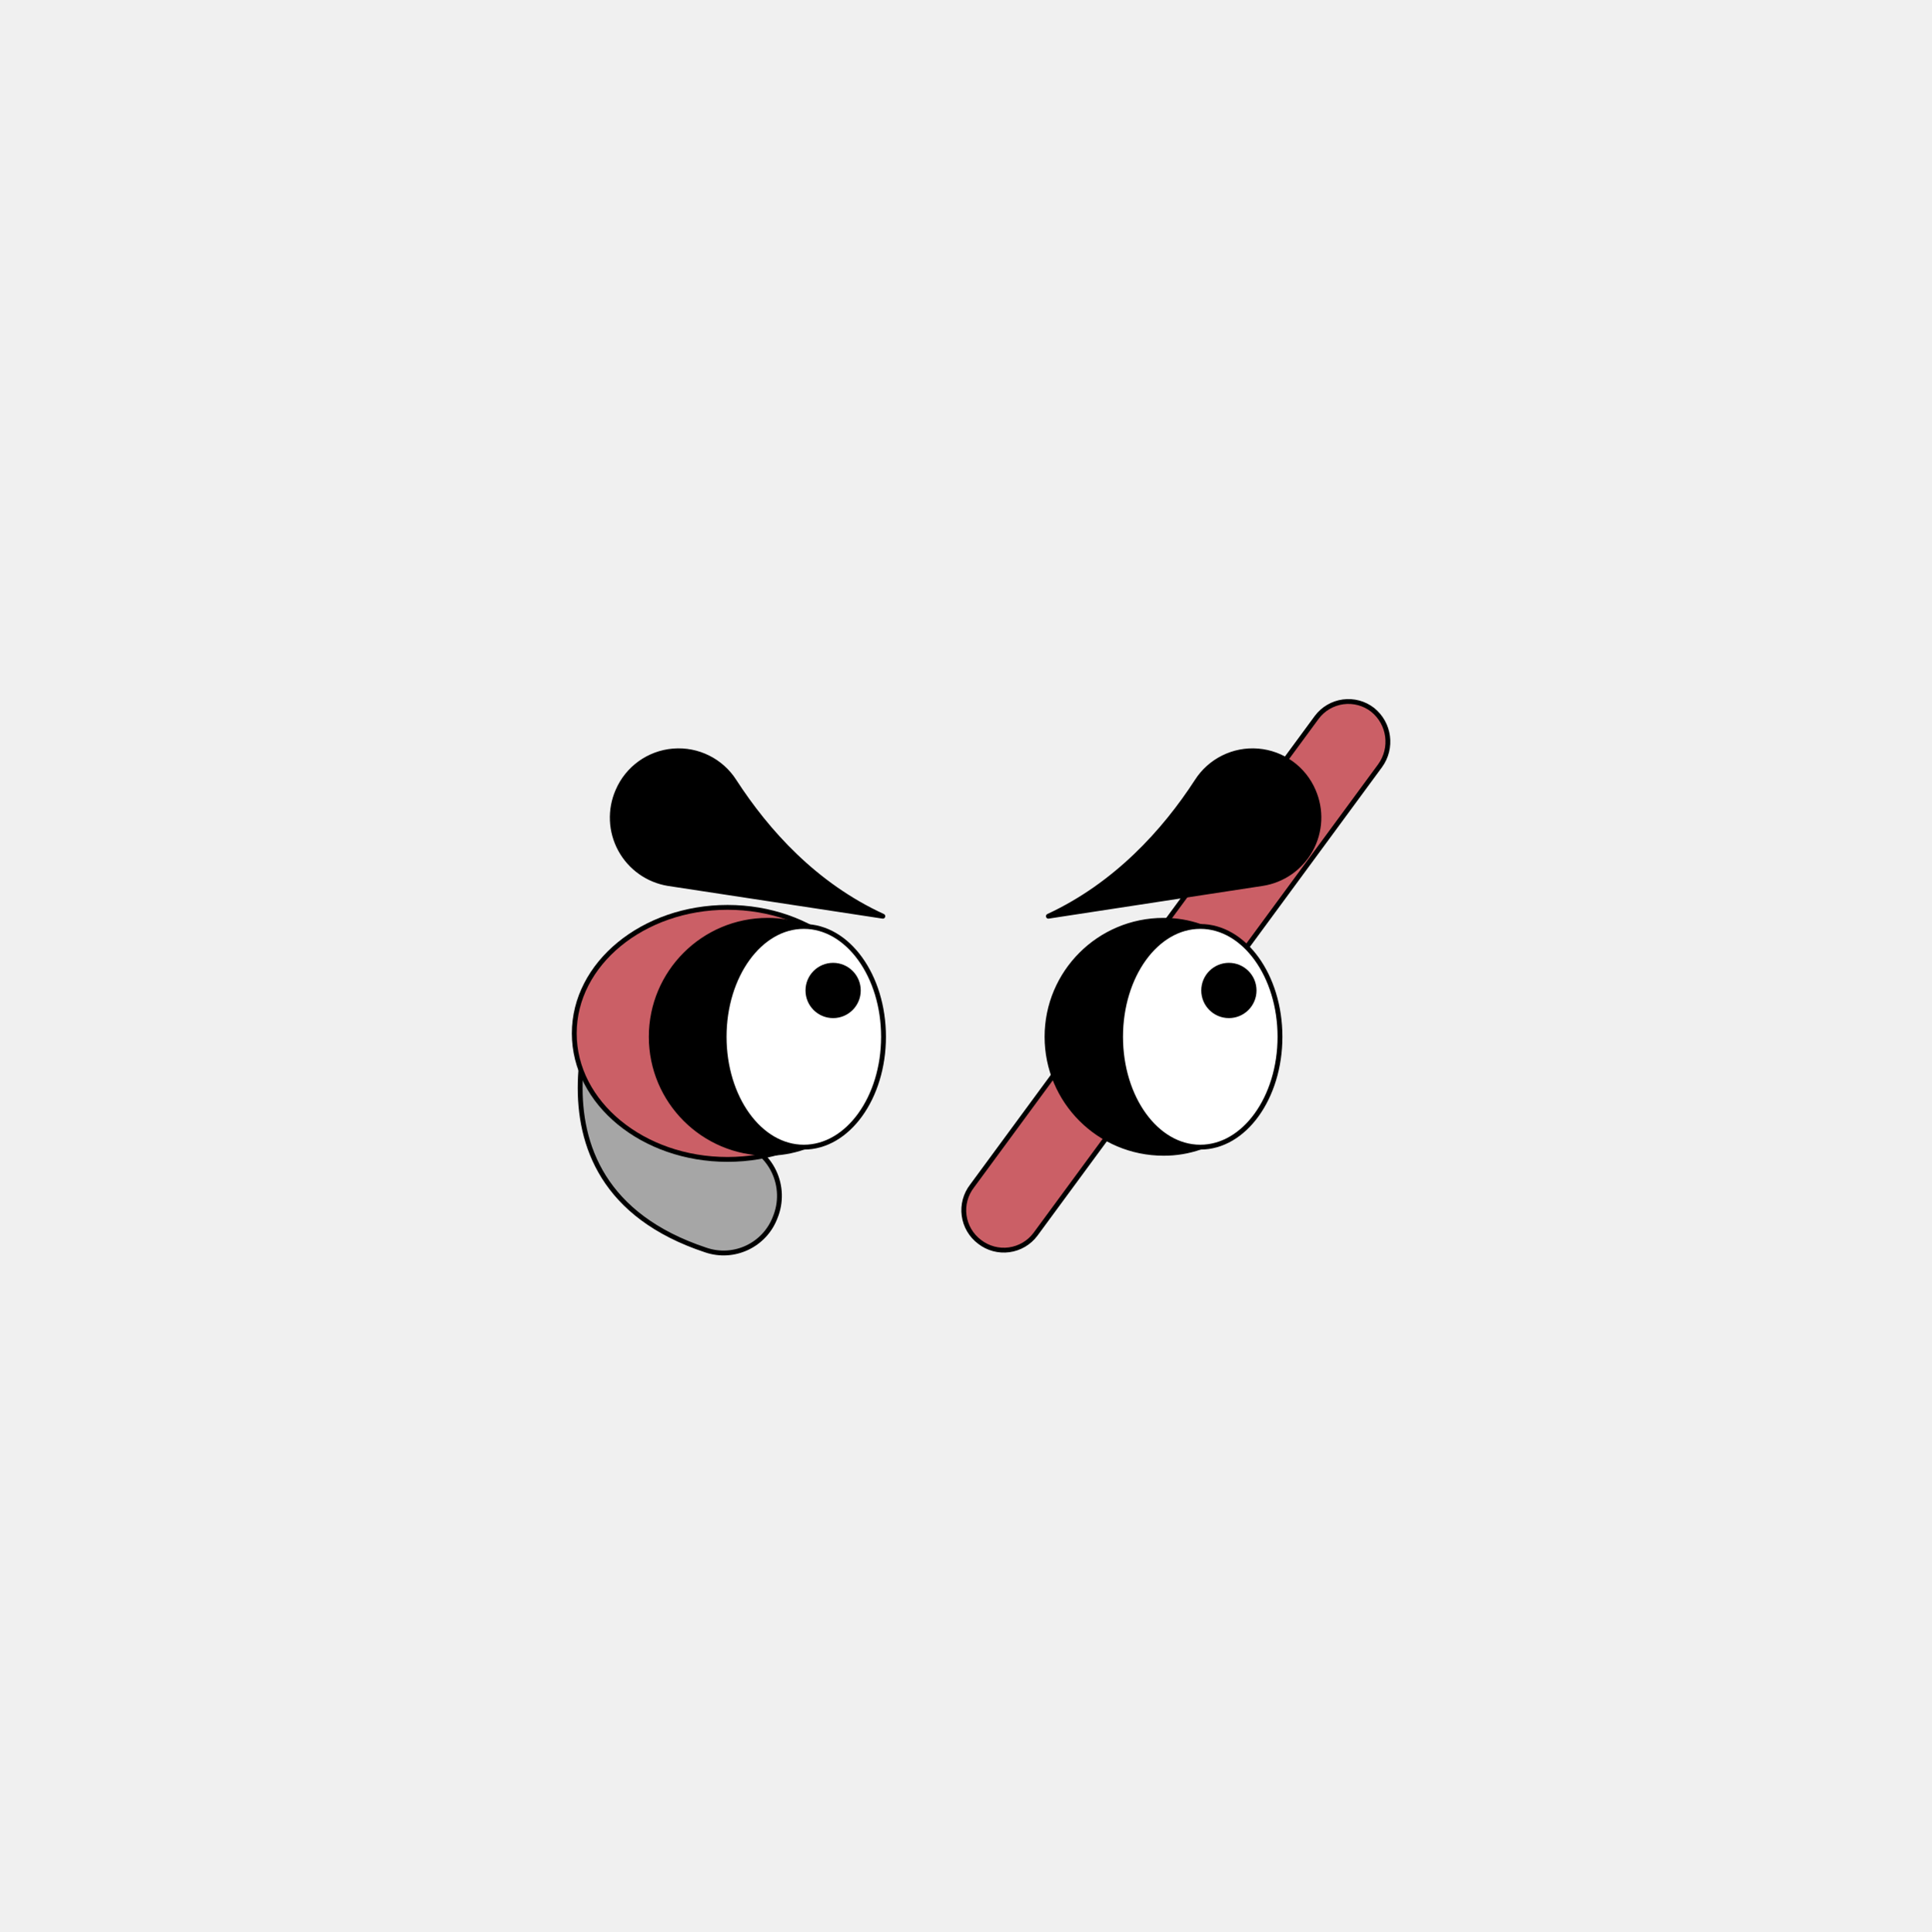
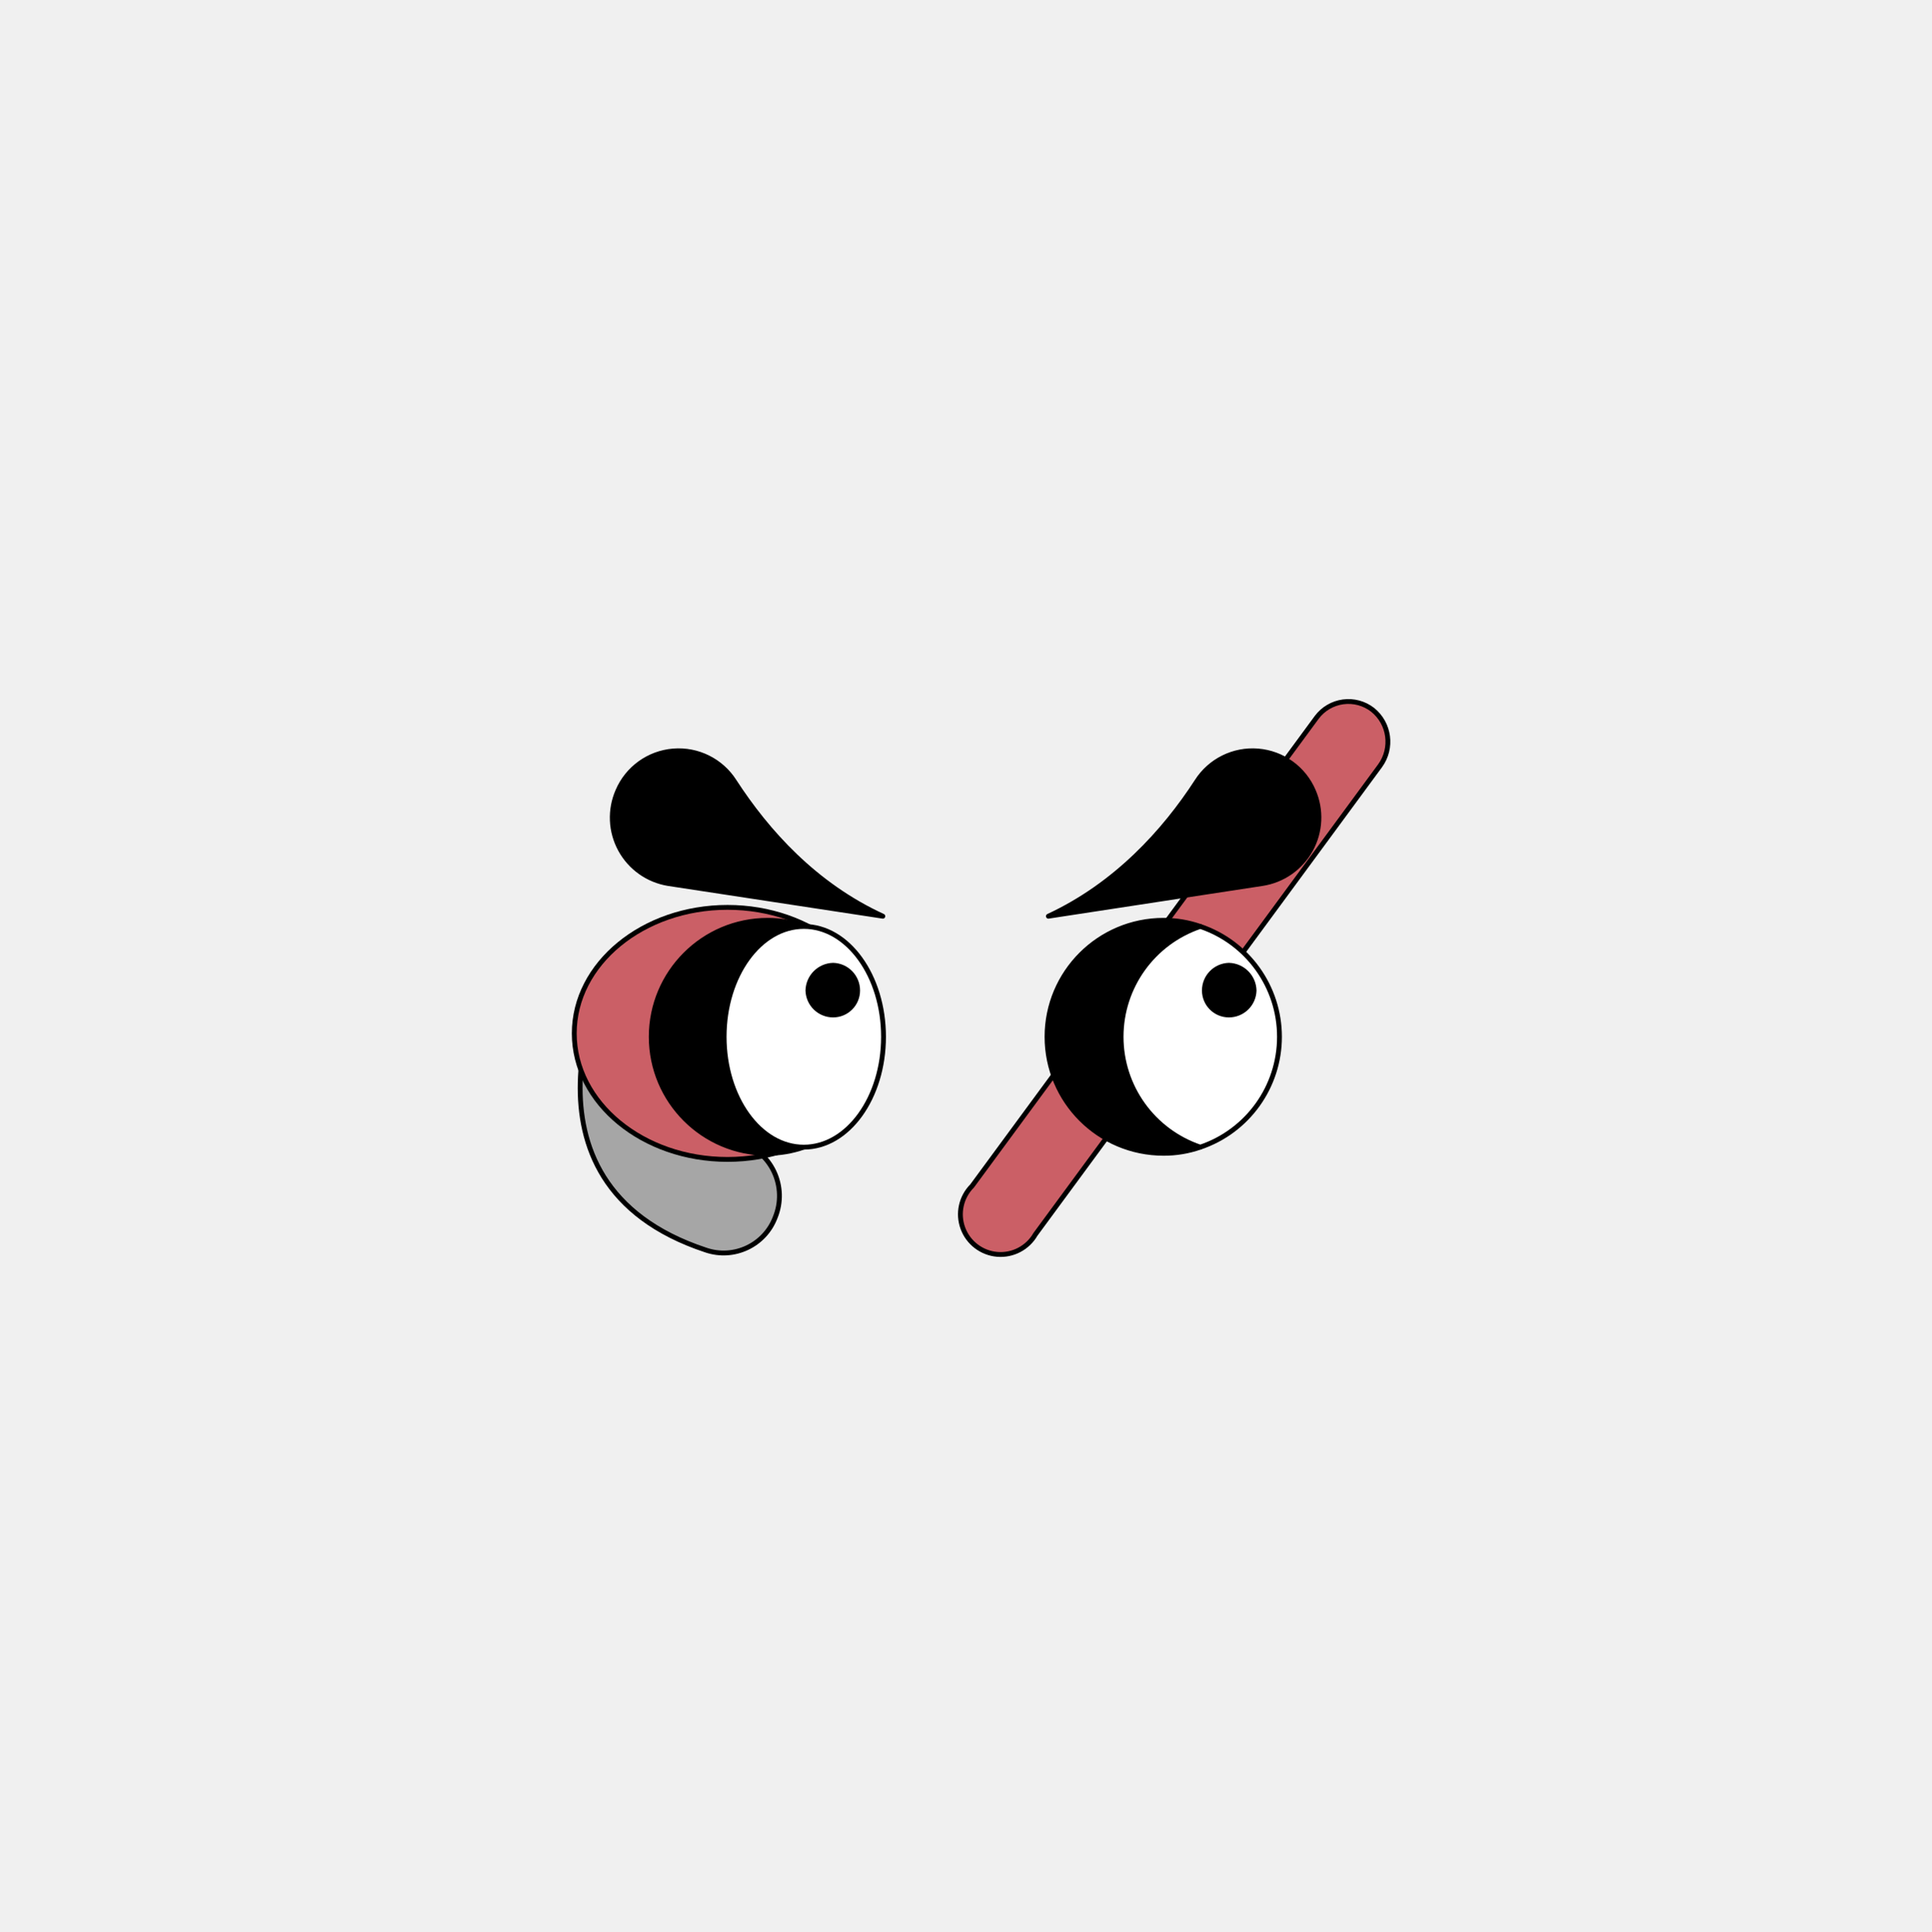
- <svg xmlns="http://www.w3.org/2000/svg" viewBox="0 0 283.5 283.5">
-   <path d="M143.8,182.3h0a5.8,5.8,0,0,1-1.1-8.2l50.6-68.8a5.8,5.8,0,0,1,8.2-1.1h0a6,6,0,0,1,1.1,8.2L152,181.2A5.8,5.8,0,0,1,143.8,182.3Z" fill="#cb5f66" stroke="#000" stroke-linecap="round" stroke-linejoin="round" stroke-width="0.71" />
-   <path d="M113.8,178.7h0a8.3,8.3,0,0,0-5.3-11.1c-6.9-2.1-15.6-8.3-19.1-25.8,0,0-16,31.7,14.2,41.7A8.1,8.1,0,0,0,113.8,178.7Z" fill="#a6a6a6" stroke="#000" stroke-linecap="round" stroke-linejoin="round" stroke-width="0.71" />
-   <ellipse cx="106.8" cy="151.7" rx="22.5" ry="18.5" fill="#cb5f66" stroke="#000" stroke-linecap="round" stroke-linejoin="round" stroke-width="0.71" />
-   <path d="M106.3,152.2A17,17,0,0,1,118,136a16,16,0,0,0-5.3-.9,17.1,17.1,0,0,0,0,34.2,16,16,0,0,0,5.3-.9A17.1,17.1,0,0,1,106.3,152.2Z" stroke="#000" stroke-linecap="round" stroke-linejoin="round" stroke-width="0.71" />
-   <ellipse cx="118" cy="152.2" rx="11.7" ry="16.2" fill="#fff" stroke="#000" stroke-linecap="round" stroke-linejoin="round" stroke-width="0.71" />
-   <path d="M164.5,152.2A17,17,0,0,1,176.2,136a16.1,16.1,0,0,0-5.4-.9,17.1,17.1,0,0,0,0,34.2,16.1,16.1,0,0,0,5.4-.9A17.1,17.1,0,0,1,164.5,152.2Z" stroke="#000" stroke-linecap="round" stroke-linejoin="round" stroke-width="0.71" />
-   <ellipse cx="176.2" cy="152.2" rx="11.7" ry="16.2" fill="#fff" stroke="#000" stroke-linecap="round" stroke-linejoin="round" stroke-width="0.71" />
-   <circle cx="122.3" cy="145.4" r="3.7" stroke="#000" stroke-linecap="round" stroke-linejoin="round" stroke-width="0.71" />
-   <circle cx="180.4" cy="145.4" r="3.7" stroke="#000" stroke-linecap="round" stroke-linejoin="round" stroke-width="0.71" />
-   <path d="M107.8,114.7c4.8,7.4,11.8,15.2,21.8,19.8l-31.5-4.8a9.8,9.8,0,0,1-7.4-13.6h0A9.7,9.7,0,0,1,107.8,114.7Z" stroke="#000" stroke-linecap="round" stroke-linejoin="round" stroke-width="0.71" />
-   <path d="M175.7,114.7c-4.8,7.4-11.9,15.2-21.8,19.8l31.4-4.8a9.8,9.8,0,0,0,7.5-13.6h0A9.7,9.7,0,0,0,175.7,114.7Z" stroke="#000" stroke-linecap="round" stroke-linejoin="round" stroke-width="0.71" />
+ <svg xmlns="http://www.w3.org/2000/svg" id="EYES" viewBox="0 0 283.5 283.5">
+   <g>
+     <path d="M201.5,104.2a5.8,5.8,0,0,0-8.2,1.1l-50.6,68.8a5.9,5.9,0,1,0,9.3,7.1l50.6-68.8A6,6,0,0,0,201.5,104.2Z" fill="#cb5f66" stroke="#000" stroke-linecap="round" stroke-linejoin="round" stroke-width="0.71" />
+     <path d="M108.5,167.6c-6.9-2.1-15.6-8.3-19.1-25.8,0,0-16,31.7,14.2,41.7a8.1,8.1,0,0,0,10.2-4.8A8.3,8.3,0,0,0,108.5,167.6Z" fill="#a6a6a6" stroke="#000" stroke-linecap="round" stroke-linejoin="round" stroke-width="0.71" />
+     <ellipse cx="106.8" cy="151.7" rx="22.5" ry="18.5" fill="#cb5f66" stroke="#000" stroke-linecap="round" stroke-linejoin="round" stroke-width="0.71" />
+     <g>
+       <g>
+         <g>
+           <g>
+             <path d="M106.3,152.2A17,17,0,0,1,118,136a16,16,0,0,0-5.3-.9,17.1,17.1,0,0,0,0,34.2,16,16,0,0,0,5.3-.9A17.1,17.1,0,0,1,106.3,152.2Z" stroke="#000" stroke-linecap="round" stroke-linejoin="round" stroke-width="0.71" />
+             <ellipse cx="118" cy="152.2" rx="11.7" ry="16.2" fill="#fff" stroke="#000" stroke-linecap="round" stroke-linejoin="round" stroke-width="0.71" />
+           </g>
+           <g>
+             <path d="M164.5,152.2A17,17,0,0,1,176.2,136a16.1,16.1,0,0,0-5.4-.9,17.1,17.1,0,0,0,0,34.2,16.1,16.1,0,0,0,5.4-.9A17.1,17.1,0,0,1,164.5,152.2Z" stroke="#000" stroke-linecap="round" stroke-linejoin="round" stroke-width="0.71" />
+             <path d="M176.2,136a17.1,17.1,0,0,0,0,32.4,17.1,17.1,0,0,0,0-32.4Z" fill="#fff" stroke="#000" stroke-linecap="round" stroke-linejoin="round" stroke-width="0.71" />
+           </g>
+         </g>
+         <path d="M122.3,141.7a3.8,3.8,0,0,0-3.7,3.7,3.7,3.7,0,0,0,3.7,3.6,3.6,3.6,0,0,0,3.6-3.6A3.7,3.7,0,0,0,122.3,141.7Z" stroke="#000" stroke-linecap="round" stroke-linejoin="round" stroke-width="0.71" />
+         <path d="M180.4,141.7a3.7,3.7,0,0,0-3.6,3.7,3.6,3.6,0,0,0,3.6,3.6,3.7,3.7,0,0,0,3.7-3.6A3.8,3.8,0,0,0,180.4,141.7Z" stroke="#000" stroke-linecap="round" stroke-linejoin="round" stroke-width="0.71" />
+       </g>
+       <path d="M107.8,114.7a9.7,9.7,0,0,0-17.1,1.4h0a9.8,9.8,0,0,0,7.4,13.6l31.5,4.8C119.6,129.9,112.6,122.1,107.8,114.7Z" stroke="#000" stroke-linecap="round" stroke-linejoin="round" stroke-width="0.71" />
+       <path d="M192.8,116.1h0a9.7,9.7,0,0,0-17.1-1.4c-4.8,7.4-11.9,15.2-21.8,19.8l31.4-4.8A9.8,9.8,0,0,0,192.8,116.1Z" stroke="#000" stroke-linecap="round" stroke-linejoin="round" stroke-width="0.71" />
+     </g>
+   </g>
</svg>
